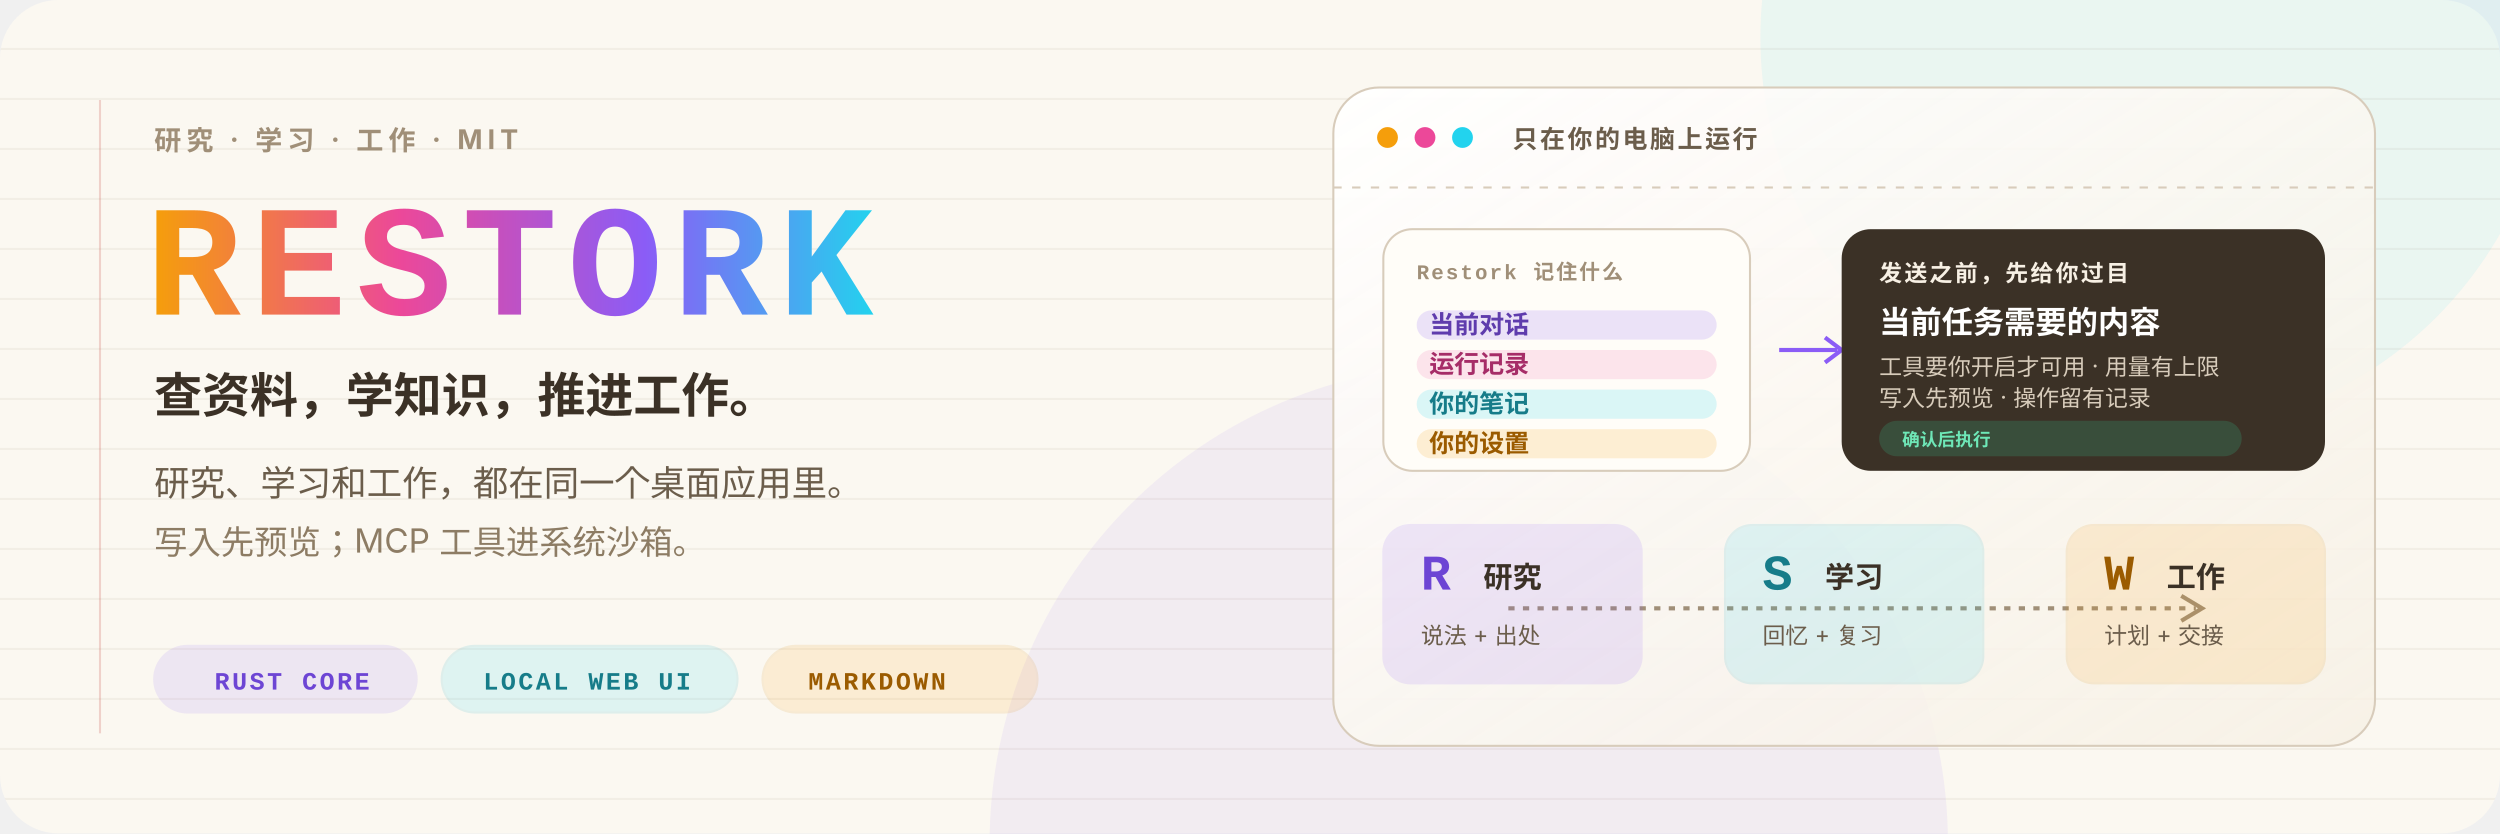
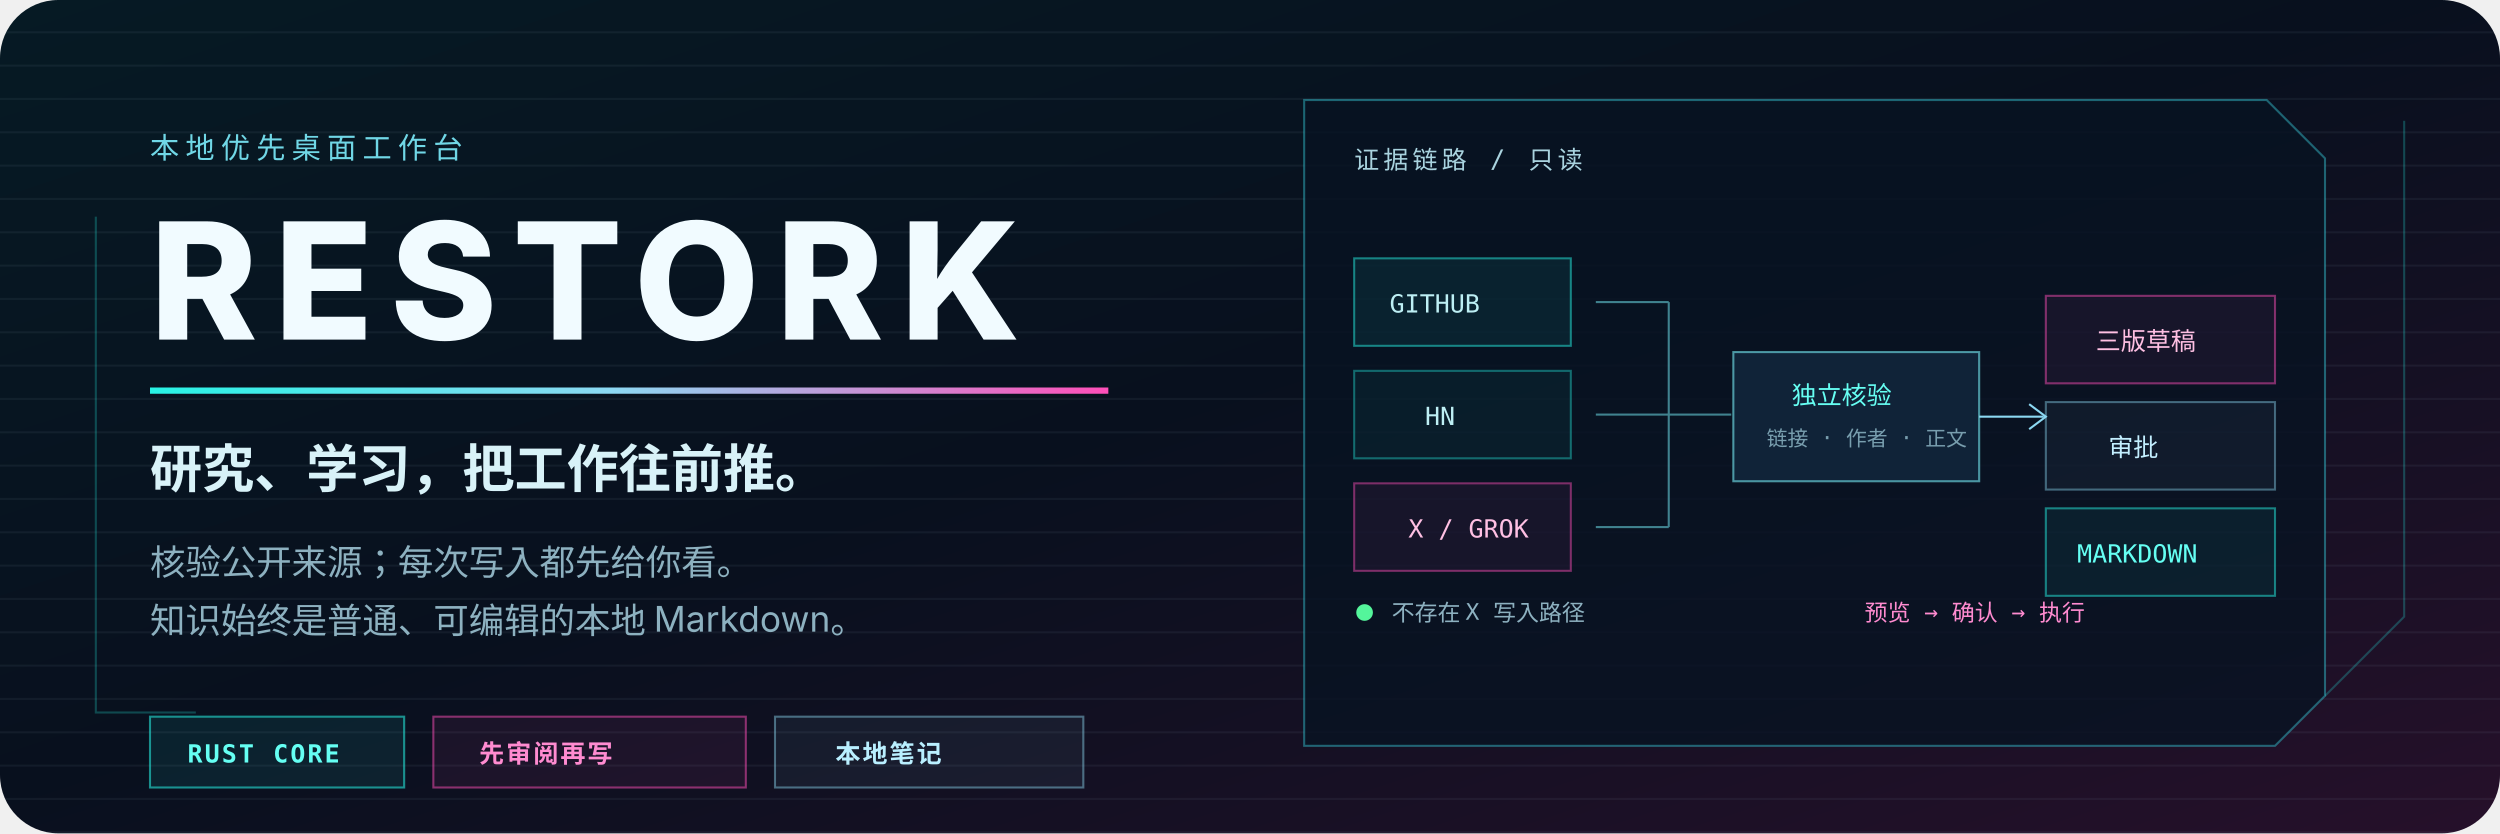
<svg xmlns="http://www.w3.org/2000/svg" width="1200" height="400" viewBox="0 0 1200 400" role="img" aria-labelledby="title desc">
  <defs>
-     <linearGradient id="wordmark" x1="0" y1="0" x2="1" y2="0">
-       <stop offset="0" stop-color="#F59E0B" />
-       <stop offset="0.34" stop-color="#EC4899" />
-       <stop offset="0.68" stop-color="#8B5CF6" />
-       <stop offset="1" stop-color="#22D3EE" />
+     <linearGradient id="bg" x1="0" y1="0" x2="1" y2="1">
+       <stop stop-color="#061A24" />
+       <stop offset=".48" stop-color="#08101E" />
+       <stop offset="1" stop-color="#26102A" />
    </linearGradient>
-     <linearGradient id="glass" x1="0" y1="0" x2="1" y2="1">
-       <stop stop-color="#FFFFFF" stop-opacity="0.94" />
-       <stop offset="1" stop-color="#F7F0E4" stop-opacity="0.82" />
+     <linearGradient id="signal" x1="0" y1="0" x2="1" y2="0">
+       <stop stop-color="#27F3E5" />
+       <stop offset=".48" stop-color="#8CD9F3" />
+       <stop offset="1" stop-color="#FF4EB8" />
    </linearGradient>
-     <pattern id="rules" width="24" height="24" patternUnits="userSpaceOnUse">
-       <path d="M0 23.5H24" stroke="#A08F78" stroke-opacity="0.10" />
+     <pattern id="scan" width="16" height="16" patternUnits="userSpaceOnUse">
+       <path d="M0 15.5H16" stroke="#BDEBF5" stroke-opacity=".055" />
    </pattern>
  </defs>
-   <rect width="1200" height="400" rx="28" fill="#FBF8F1" />
-   <rect width="1200" height="400" rx="28" fill="url(#rules)" />
-   <circle cx="1035" cy="18" r="190" fill="#22D3EE" opacity="0.08" />
-   <circle cx="705" cy="405" r="230" fill="#8B5CF6" opacity="0.08" />
-   <path d="M48 48V352" stroke="#C0392F" stroke-opacity="0.20" />
-   <g font-family="-apple-system, BlinkMacSystemFont, Segoe UI, PingFang SC, Microsoft YaHei, sans-serif">
-     <text x="74" y="72" fill="#A08F78" font-size="13" font-weight="700" letter-spacing="2.4">研究 · 学习 · 工作 · MIT</text>
-     <text x="70" y="151" fill="url(#wordmark)" font-family="American Typewriter, Courier New, monospace" font-size="76" font-weight="800" letter-spacing="5">RESTORK</text>
-     <text x="74" y="198" fill="#3B3126" font-size="23" font-weight="650">查资料，学知识，推进工作。</text>
-     <text x="74" y="238" fill="#6B5D4B" font-size="17">研究、学习和工作，都在同一个桌面应用里。</text>
-     <text x="74" y="266" fill="#8D7C64" font-size="16">写入先预览；MCP 工具进系统沙箱。</text>
-     <g font-family="American Typewriter, Courier New, monospace" font-size="12" font-weight="700" letter-spacing="1.2">
-       <rect x="74" y="310" width="126" height="32" rx="16" fill="#8B5CF6" opacity="0.12" stroke="#8B5CF6" />
-       <text x="103" y="331" fill="#6D45D4">RUST CORE</text>
-       <rect x="212" y="310" width="142" height="32" rx="16" fill="#22D3EE" opacity="0.14" stroke="#22AFC6" />
-       <text x="232" y="331" fill="#167C89">LOCAL WEB UI</text>
-       <rect x="366" y="310" width="132" height="32" rx="16" fill="#F59E0B" opacity="0.13" stroke="#D68806" />
-       <text x="388" y="331" fill="#9B5B00">MARKDOWN</text>
+   <rect width="1200" height="400" rx="28" fill="url(#bg)" />
+   <rect width="1200" height="400" rx="28" fill="url(#scan)" />
+   <path d="M0 2H420L520 2" stroke="url(#signal)" stroke-width="4" />
+   <path d="M680 398H1200" stroke="url(#signal)" stroke-width="3" opacity=".7" />
+   <g fill="none" stroke="#27F3E5" stroke-opacity=".25">
+     <path d="M46 104V342H94" />
+     <path d="M1154 58V296L1116 334" />
+   </g>
+   <g transform="translate(72 58)" font-family="-apple-system,BlinkMacSystemFont,'Segoe UI','PingFang SC',sans-serif">
+     <text x="0" y="18" fill="#70D7E6" font-family="ui-monospace,SFMono-Regular,Menlo,monospace" font-size="14" letter-spacing="3">本地优先桌面工作台</text>
+     <text x="0" y="105" fill="#F1FBFF" font-size="78" font-weight="800" letter-spacing="8">RESTORK</text>
+     <rect x="0" y="128" width="460" height="3" fill="url(#signal)" />
+     <text x="0" y="176" fill="#D8F2F8" font-size="25" font-weight="650">研究、学习，把工作往前推。</text>
+     <text x="0" y="218" fill="#8DB1C0" font-size="17">核验公开来源；每次写入都先给你看。</text>
+     <text x="0" y="246" fill="#8DB1C0" font-size="17">知识始终是普通、可编辑的本地 Markdown。</text>
+     <g transform="translate(0 286)" font-family="ui-monospace,SFMono-Regular,Menlo,monospace" font-size="12" font-weight="700" letter-spacing="1">
+       <rect width="122" height="34" fill="#27F3E5" fill-opacity=".08" stroke="#27F3E5" stroke-opacity=".55" />
+       <text x="18" y="22" fill="#65FFF3">RUST CORE</text>
+       <rect x="136" width="150" height="34" fill="#FF4EB8" fill-opacity=".07" stroke="#FF4EB8" stroke-opacity=".5" />
+       <text x="158" y="22" fill="#FF8BD0">先审阅再写</text>
+       <rect x="300" width="148" height="34" fill="#8CD9F3" fill-opacity=".06" stroke="#8CD9F3" stroke-opacity=".45" />
+       <text x="329" y="22" fill="#B9EFFF">本地笔记</text>
    </g>
  </g>
-   <g transform="translate(640 42)">
-     <rect width="500" height="316" rx="22" fill="url(#glass)" stroke="#D8CCBB" />
-     <path d="M0 48H500" stroke="#D8CCBB" stroke-dasharray="4 5" />
-     <circle cx="26" cy="24" r="5" fill="#F59E0B" />
-     <circle cx="44" cy="24" r="5" fill="#EC4899" />
-     <circle cx="62" cy="24" r="5" fill="#22D3EE" />
-     <text x="86" y="29" fill="#6B5D4B" font-family="American Typewriter, Courier New, PingFang SC, monospace" font-size="12" font-weight="700" letter-spacing="1.2">只在你的电脑上运行</text>
-     <g transform="translate(24 68)" font-family="-apple-system, BlinkMacSystemFont, Segoe UI, PingFang SC, Microsoft YaHei, sans-serif">
-       <rect width="176" height="116" rx="14" fill="#FFFDF8" stroke="#D8CCBB" />
-       <text x="16" y="24" fill="#A08F78" font-family="American Typewriter, Courier New, PingFang SC, monospace" font-size="10" font-weight="700" letter-spacing="1">Restork 记住什么</text>
-       <g font-size="12" font-weight="650">
-         <rect x="16" y="39" width="144" height="14" rx="7" fill="#8B5CF6" opacity="0.17" />
-         <text x="22" y="50" fill="#5F3CAD">当前对话</text>
-         <rect x="16" y="58" width="144" height="14" rx="7" fill="#EC4899" opacity="0.14" />
-         <text x="22" y="69" fill="#A62D68">运行记录</text>
-         <rect x="16" y="77" width="144" height="14" rx="7" fill="#22D3EE" opacity="0.17" />
-         <text x="22" y="88" fill="#167C89">你的笔记</text>
-         <rect x="16" y="96" width="144" height="14" rx="7" fill="#F59E0B" opacity="0.16" />
-         <text x="22" y="107" fill="#9B5B00">你的设置</text>
-       </g>
-       <path d="M190 58H218" stroke="#8B5CF6" stroke-width="2" />
-       <path d="M212 52L220 58L212 64" fill="none" stroke="#8B5CF6" stroke-width="2" />
-       <rect x="220" width="232" height="116" rx="14" fill="#3B3126" />
-       <text x="238" y="25" fill="#F7F0E4" font-family="American Typewriter, Courier New, PingFang SC, monospace" font-size="11" font-weight="700" letter-spacing="1.1">发送之前，先给你过目</text>
-       <text x="238" y="50" fill="#FFFFFF" font-size="15" font-weight="700">当前任务需要的内容</text>
-       <text x="238" y="70" fill="#D8CCBB" font-size="11">工具要你开启才可用 · 用量有上限</text>
-       <text x="238" y="85" fill="#D8CCBB" font-size="11">写入先预览 · 操作留有记录</text>
-       <rect x="238" y="92" width="174" height="17" rx="8.5" fill="#34D399" opacity="0.18" />
-       <text x="249" y="104" fill="#6EE7B7" font-family="American Typewriter, Courier New, PingFang SC, monospace" font-size="8.5" font-weight="700">确认后执行</text>
+   <g transform="translate(626 48)" font-family="-apple-system,BlinkMacSystemFont,'Segoe UI','PingFang SC',sans-serif">
+     <path d="M0 0H462L490 28V286L466 310H0Z" fill="#071322" fill-opacity=".78" stroke="#3BD7E6" stroke-opacity=".42" />
+     <path d="M0 54H490" stroke="url(#signal)" stroke-opacity=".7" />
+     <text x="24" y="33" fill="#A9D3DF" font-family="ui-monospace,SFMono-Regular,Menlo,monospace" font-size="12" letter-spacing="2">证据链路 / 只读</text>
+     <g transform="translate(24 76)" font-family="ui-monospace,SFMono-Regular,Menlo,monospace" font-size="12">
+       <rect width="104" height="42" fill="#27F3E5" fill-opacity=".07" stroke="#27F3E5" stroke-opacity=".48" />
+       <text x="17" y="26" fill="#BDEFF4">GITHUB</text>
+       <rect y="54" width="104" height="42" fill="#27F3E5" fill-opacity=".05" stroke="#27F3E5" stroke-opacity=".38" />
+       <text x="34" y="80" fill="#BDEFF4">HN</text>
+       <rect y="108" width="104" height="42" fill="#FF4EB8" fill-opacity=".06" stroke="#FF4EB8" stroke-opacity=".45" />
+       <text x="26" y="134" fill="#FFC0E3">X / GROK</text>
+       <path d="M116 21H151M116 75H151M116 129H151M151 21V129M151 75H181" stroke="#6DDDE9" stroke-opacity=".55" />
+       <rect x="182" y="45" width="118" height="62" fill="#102338" stroke="#75E9F2" stroke-opacity=".6" />
+       <text x="210" y="70" fill="#66FFF3">独立核验</text>
+       <text x="198" y="90" fill="#789EAE" font-size="10">链接 · 作者 · 正文</text>
+       <path d="M300 76H331" stroke="#8CD9F3" />
+       <path d="M324 70L332 76L324 82" stroke="#8CD9F3" fill="none" />
+       <rect x="332" y="18" width="110" height="42" fill="#FF4EB8" fill-opacity=".06" stroke="#FF4EB8" stroke-opacity=".48" />
+       <text x="356" y="44" fill="#FFC0E3">三版草稿</text>
+       <rect x="332" y="69" width="110" height="42" fill="#8CD9F3" fill-opacity=".05" stroke="#8CD9F3" stroke-opacity=".42" />
+       <text x="362" y="95" fill="#C3EFFF">审批</text>
+       <rect x="332" y="120" width="110" height="42" fill="#27F3E5" fill-opacity=".06" stroke="#27F3E5" stroke-opacity=".48" />
+       <text x="347" y="146" fill="#65FFF3">MARKDOWN</text>
    </g>
-     <g transform="translate(24 206)" font-family="-apple-system, BlinkMacSystemFont, Segoe UI, PingFang SC, Microsoft YaHei, sans-serif">
-       <path d="M60 44H390" stroke="#A08F78" stroke-width="2" stroke-dasharray="3 4" />
-       <path d="M383 38L393 44L383 50" fill="none" stroke="#A08F78" stroke-width="2" />
-       <g transform="translate(0 4)">
-         <rect width="124" height="76" rx="13" fill="#8B5CF6" opacity="0.13" stroke="#8B5CF6" />
-         <text x="18" y="31" fill="#6D45D4" font-family="American Typewriter, Courier New, monospace" font-size="24" font-weight="800">R</text>
-         <text x="48" y="30" fill="#3B3126" font-size="14" font-weight="700">研究</text>
-         <text x="18" y="57" fill="#6B5D4B" font-size="11">说法 + 出处</text>
-       </g>
-       <g transform="translate(164 4)">
-         <rect width="124" height="76" rx="13" fill="#22D3EE" opacity="0.13" stroke="#22AFC6" />
-         <text x="18" y="31" fill="#167C89" font-family="American Typewriter, Courier New, monospace" font-size="24" font-weight="800">S</text>
-         <text x="48" y="30" fill="#3B3126" font-size="14" font-weight="700">学习</text>
-         <text x="18" y="57" fill="#6B5D4B" font-size="11">回忆 + 复习</text>
-       </g>
-       <g transform="translate(328 4)">
-         <rect width="124" height="76" rx="13" fill="#F59E0B" opacity="0.13" stroke="#D68806" />
-         <text x="18" y="31" fill="#9B5B00" font-family="American Typewriter, Courier New, monospace" font-size="24" font-weight="800">W</text>
-         <text x="48" y="30" fill="#3B3126" font-size="14" font-weight="700">工作</text>
-         <text x="18" y="57" fill="#6B5D4B" font-size="11">计划 + 交接</text>
-       </g>
+     <g transform="translate(24 250)" font-family="ui-monospace,SFMono-Regular,Menlo,monospace" font-size="11">
+       <circle cx="5" cy="-4" r="4" fill="#54F59B" />
+       <text x="18" y="0" fill="#8DB1C0">不存在 X 写入路径</text>
+       <text x="245" y="0" fill="#FF8BD0">预览 → 确认 → 执行</text>
    </g>
  </g>
</svg>
